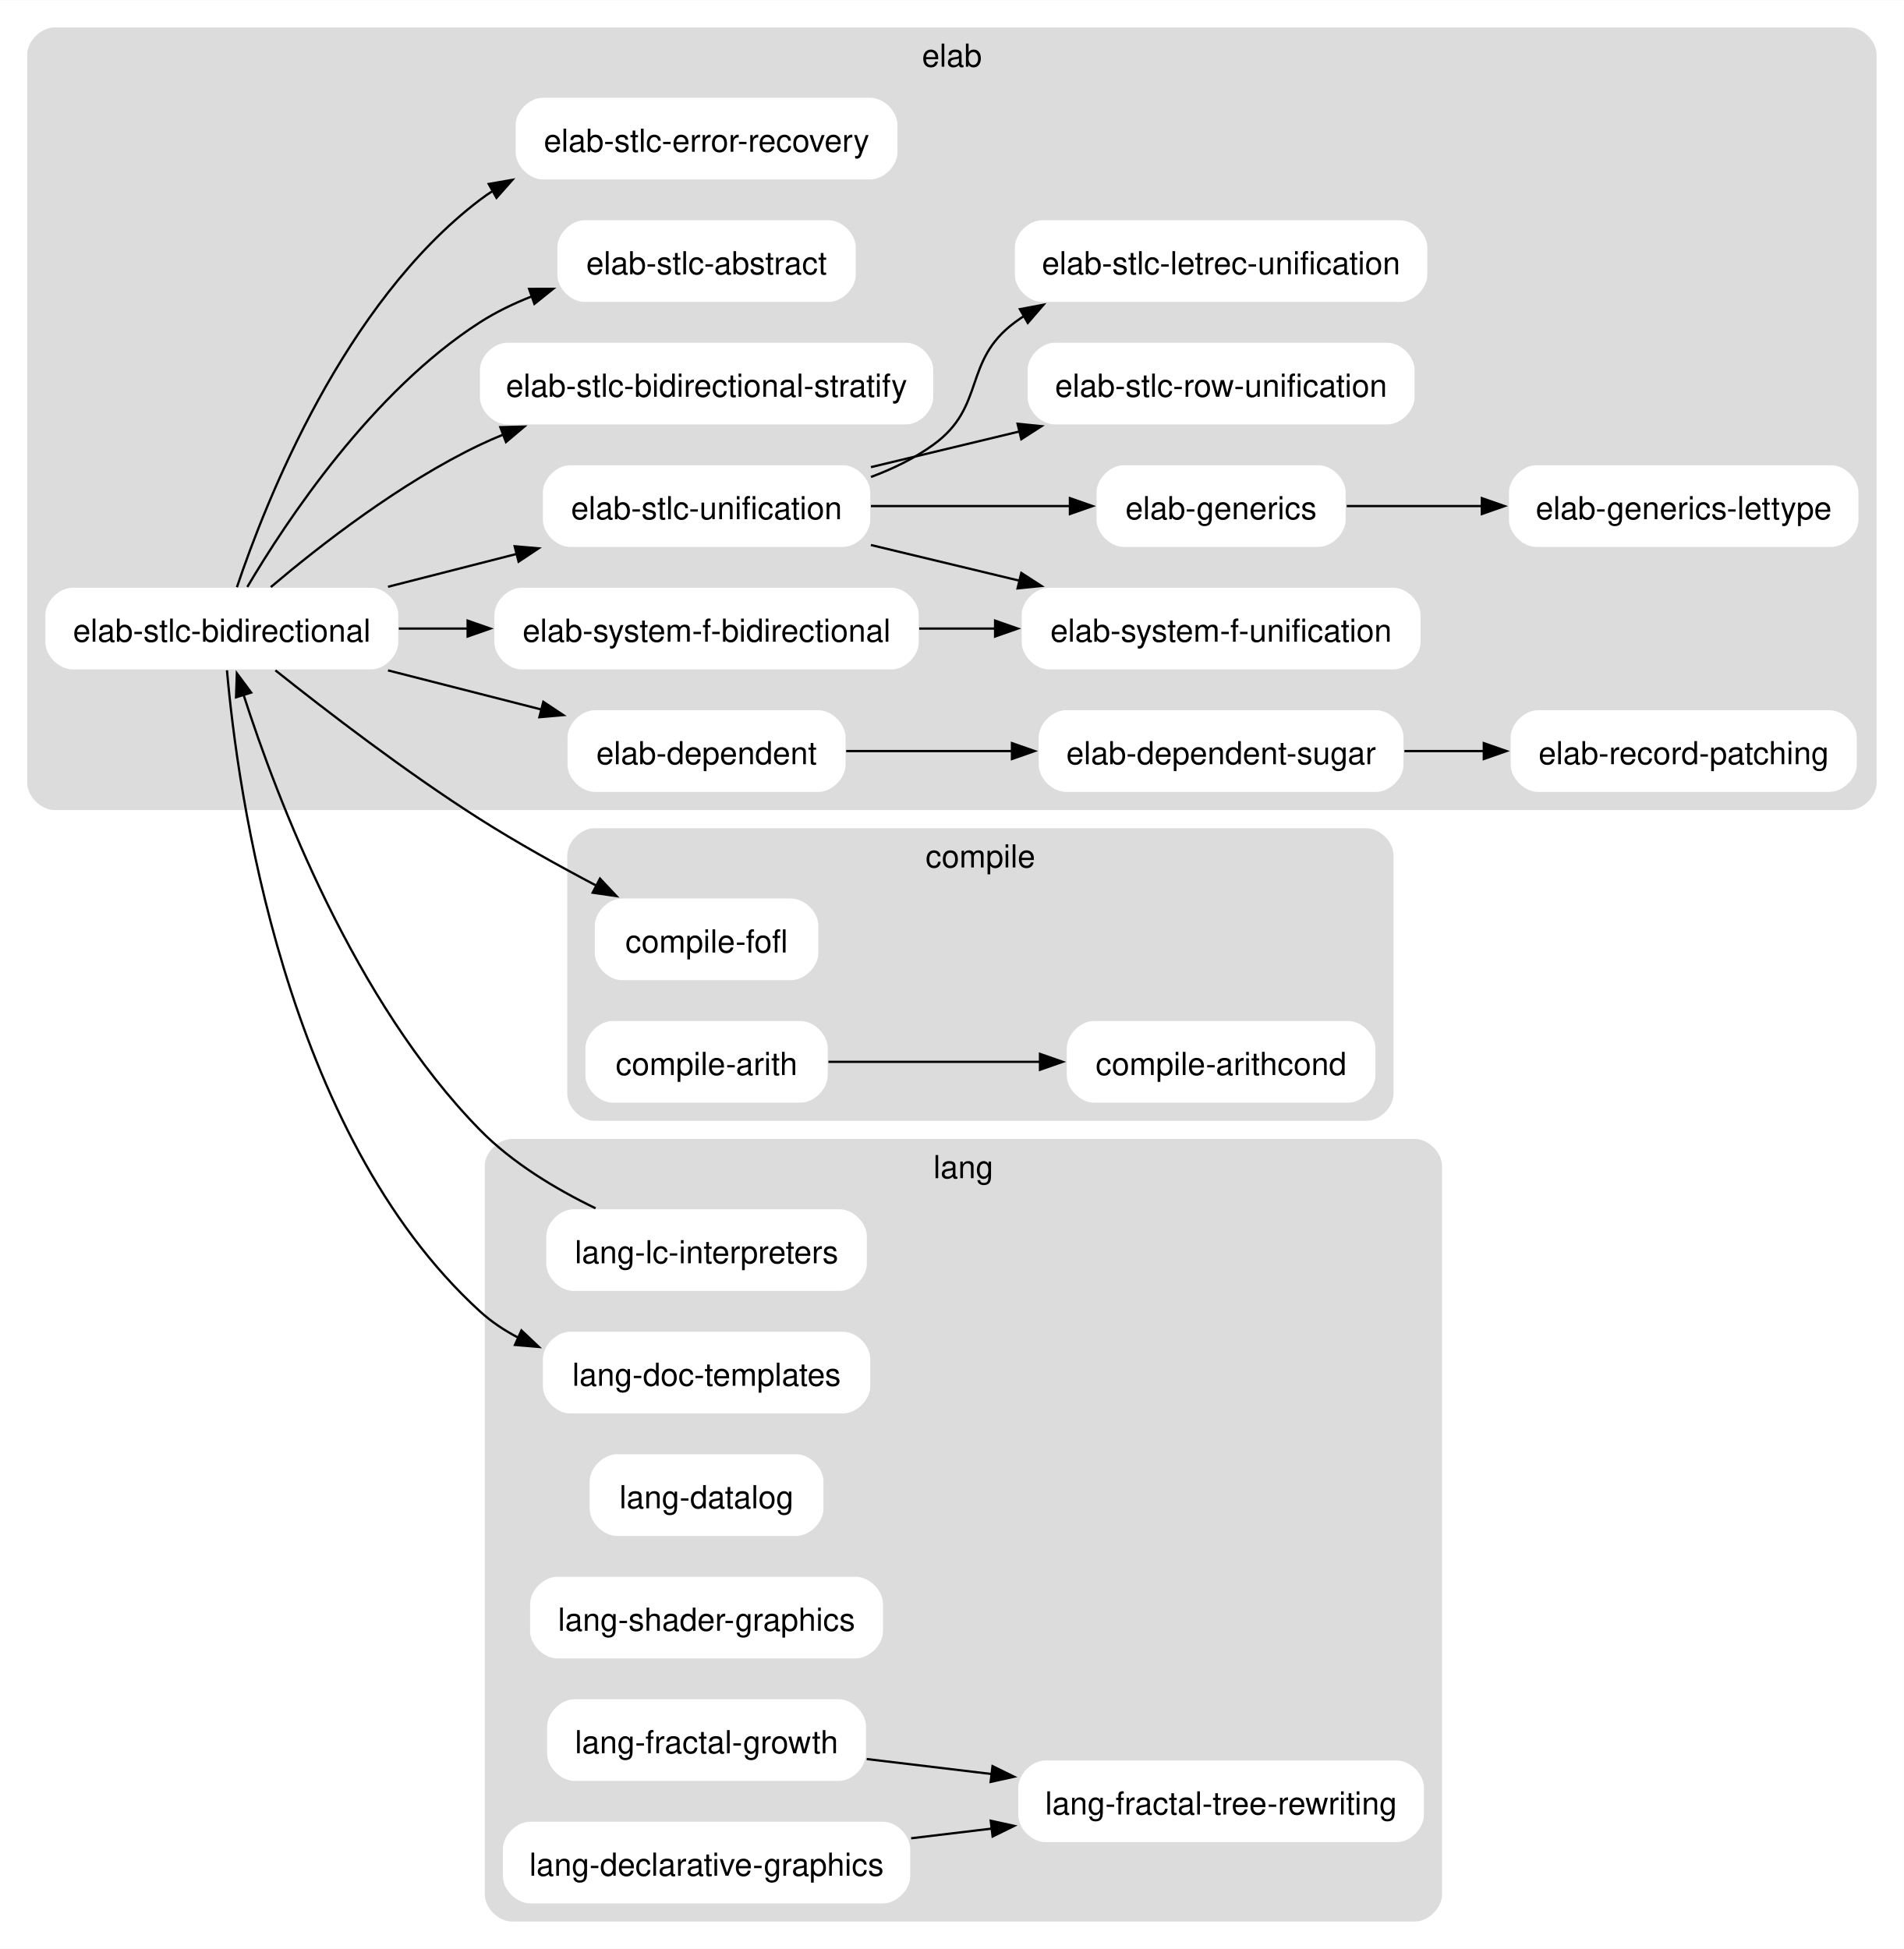
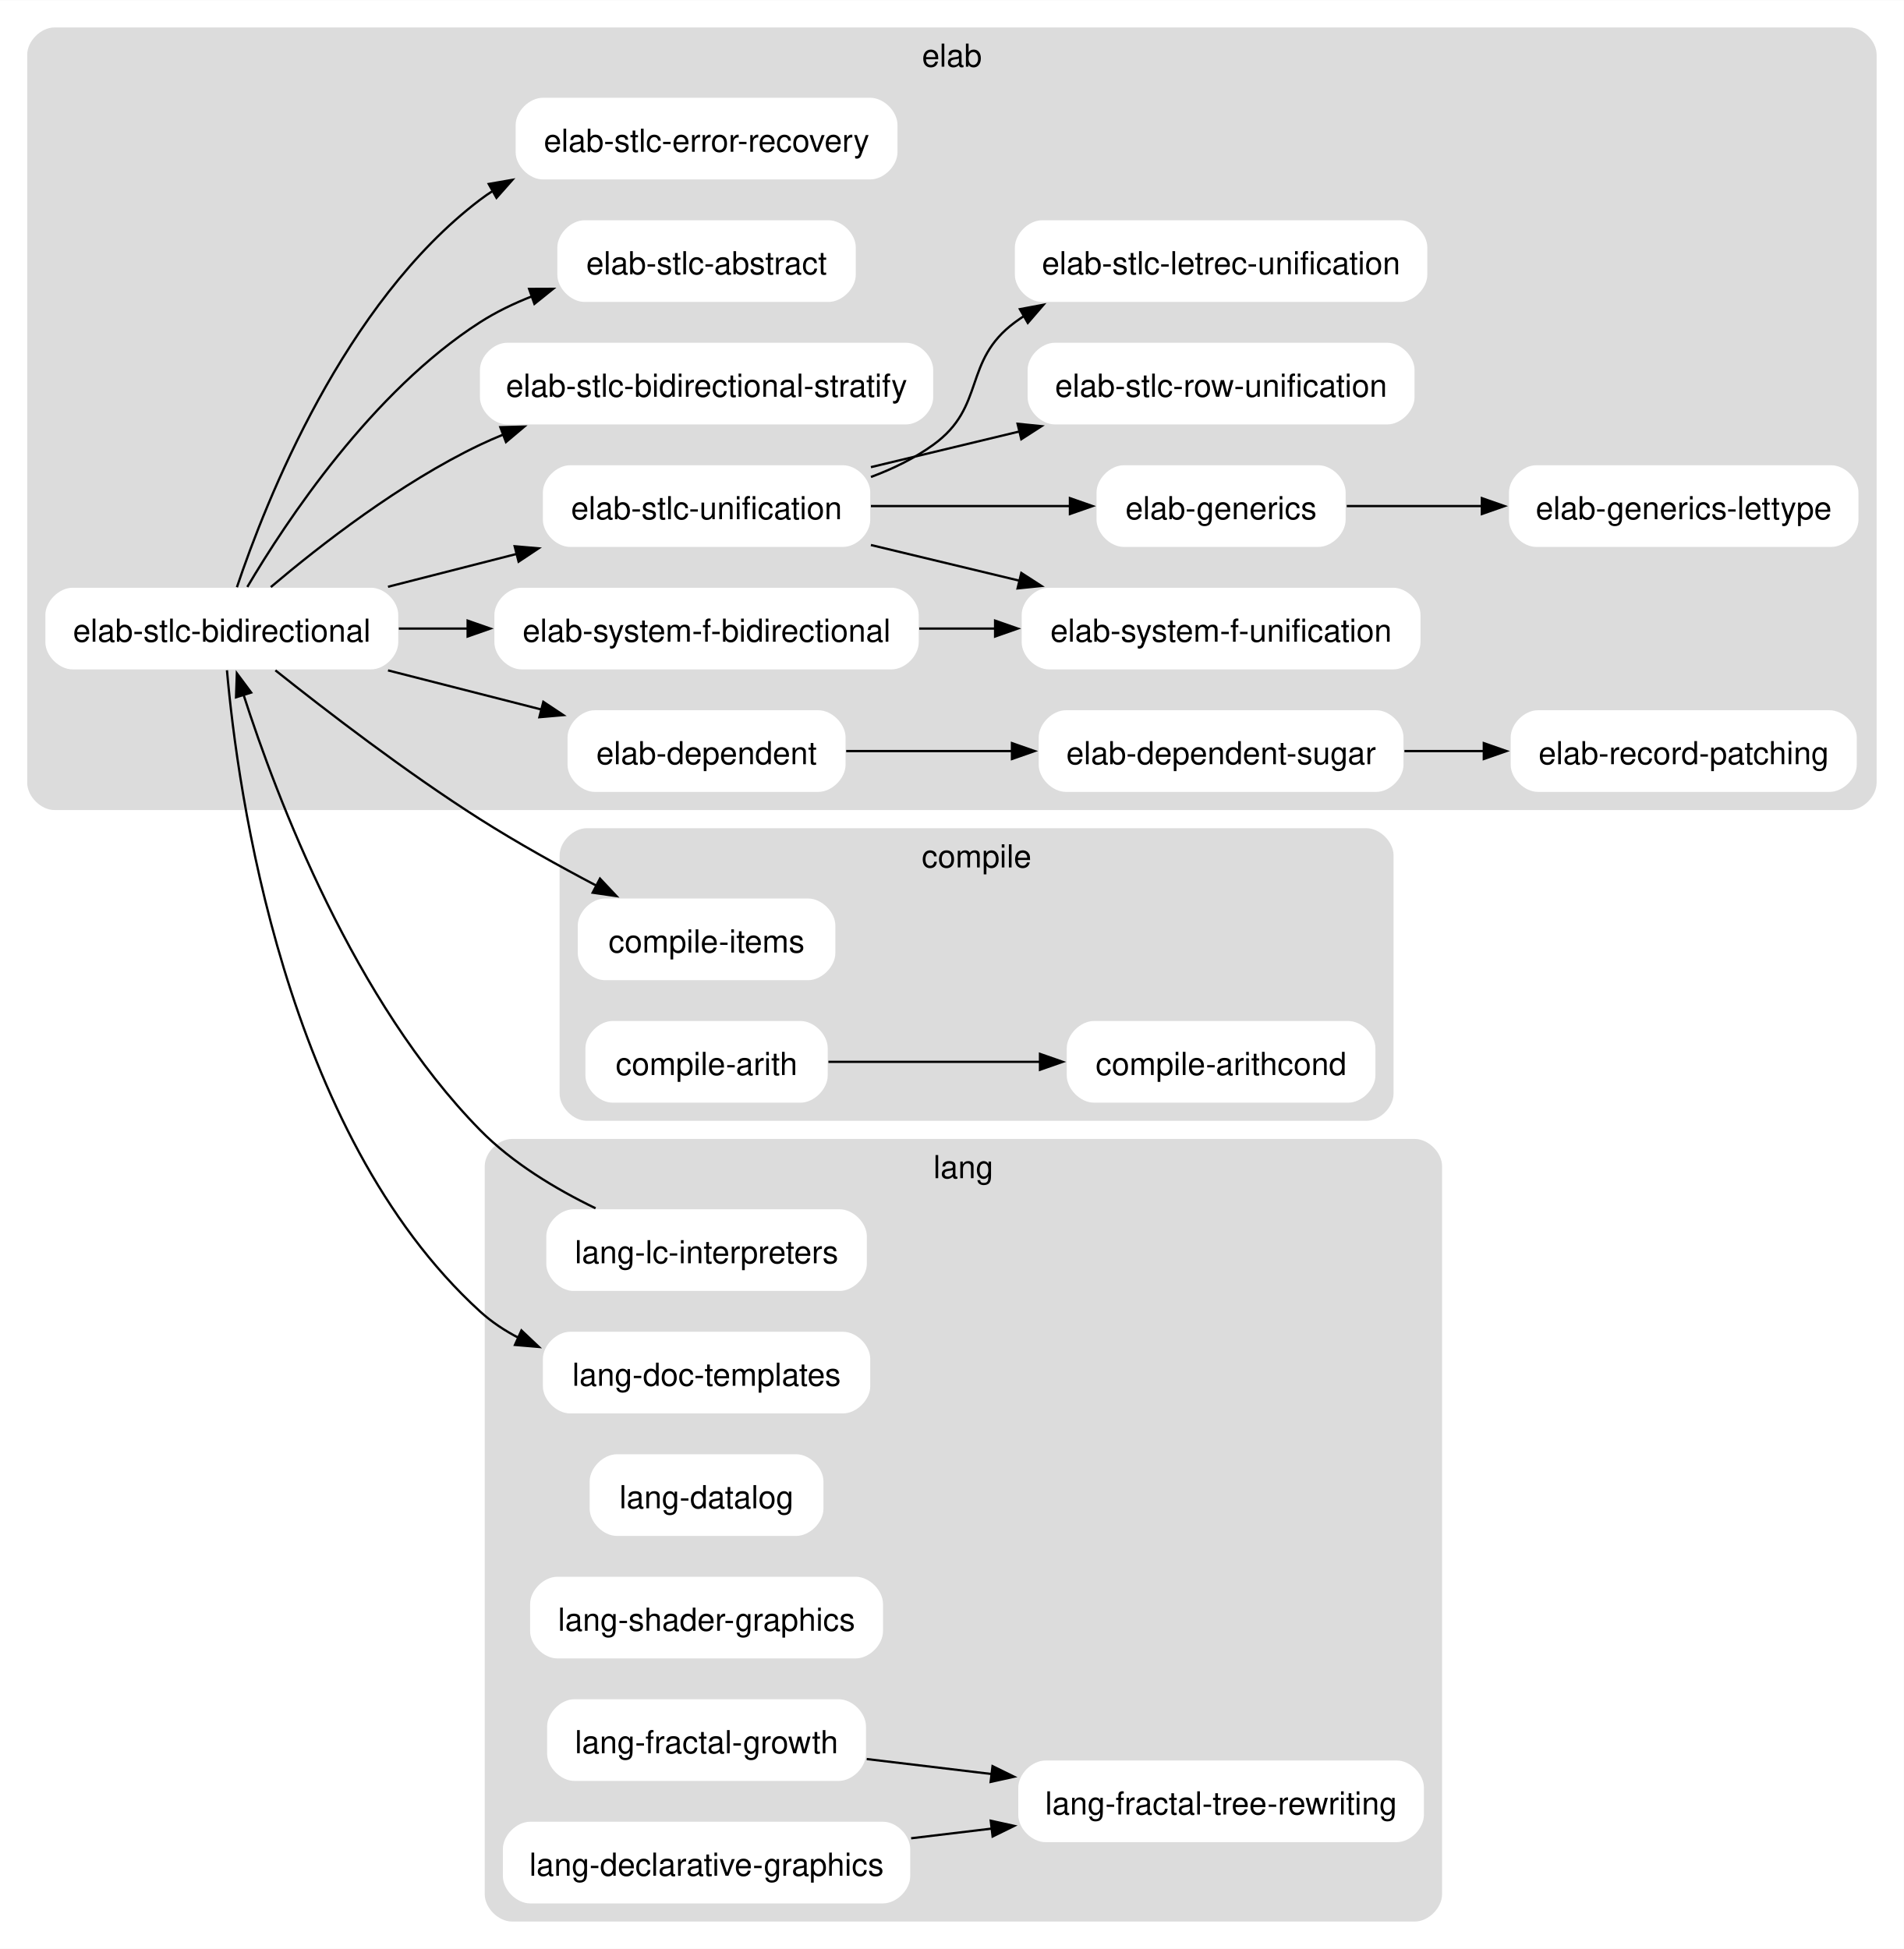
<svg xmlns="http://www.w3.org/2000/svg" width="839pt" height="859pt" viewBox="0.00 0.00 839.20 859.00">
  <g id="graph0" class="graph" transform="scale(1 1) rotate(0) translate(4 855)">
    <polygon fill="white" stroke="none" points="-4,4 -4,-855 835.2,-855 835.2,4 -4,4" />
    <g id="clust1" class="cluster">
      <path fill="gainsboro" stroke="none" d="M20,-498C20,-498 811.2,-498 811.2,-498 817.2,-498 823.2,-504 823.2,-510 823.2,-510 823.2,-831 823.2,-831 823.2,-837 817.2,-843 811.2,-843 811.2,-843 20,-843 20,-843 14,-843 8,-837 8,-831 8,-831 8,-510 8,-510 8,-504 14,-498 20,-498" />
      <text text-anchor="middle" x="415.6" y="-825.7" font-family="Helvetica,Arial,sans-serif" font-size="14.00">elab</text>
    </g>
    <g id="clust2" class="cluster">
-       <path fill="gainsboro" stroke="none" d="M258.05,-361C258.05,-361 598.27,-361 598.27,-361 604.27,-361 610.27,-367 610.27,-373 610.27,-373 610.27,-478 610.27,-478 610.27,-484 604.27,-490 598.27,-490 598.27,-490 258.05,-490 258.05,-490 252.05,-490 246.05,-484 246.05,-478 246.05,-478 246.05,-373 246.05,-373 246.05,-367 252.05,-361 258.05,-361" />
-       <text text-anchor="middle" x="428.16" y="-472.7" font-family="Helvetica,Arial,sans-serif" font-size="14.00">compile</text>
+       <path fill="gainsboro" stroke="none" d="M254.67,-361C254.67,-361 598.27,-361 598.27,-361 604.27,-361 610.27,-367 610.27,-373 610.27,-373 610.27,-478 610.27,-478 610.27,-484 604.27,-490 598.27,-490 598.27,-490 254.67,-490 254.67,-490 248.67,-490 242.67,-484 242.67,-478 242.67,-478 242.67,-373 242.67,-373 242.67,-367 248.67,-361 254.67,-361" />
+       <text text-anchor="middle" x="426.47" y="-472.7" font-family="Helvetica,Arial,sans-serif" font-size="14.00">compile</text>
    </g>
    <g id="clust3" class="cluster">
      <path fill="gainsboro" stroke="none" d="M221.67,-8C221.67,-8 619.65,-8 619.65,-8 625.65,-8 631.65,-14 631.65,-20 631.65,-20 631.65,-341 631.65,-341 631.65,-347 625.65,-353 619.65,-353 619.65,-353 221.67,-353 221.67,-353 215.67,-353 209.67,-347 209.67,-341 209.67,-341 209.67,-20 209.67,-20 209.67,-14 215.67,-8 221.67,-8" />
      <text text-anchor="middle" x="420.66" y="-335.7" font-family="Helvetica,Arial,sans-serif" font-size="14.00">lang</text>
    </g>
    <g id="node1" class="node">
      <path fill="white" stroke="none" d="M356.72,-542C356.72,-542 258.17,-542 258.17,-542 252.17,-542 246.17,-536 246.17,-530 246.17,-530 246.17,-518 246.17,-518 246.17,-512 252.17,-506 258.17,-506 258.17,-506 356.72,-506 356.72,-506 362.72,-506 368.72,-512 368.72,-518 368.72,-518 368.72,-530 368.72,-530 368.72,-536 362.72,-542 356.72,-542" />
      <text text-anchor="middle" x="307.45" y="-518.2" font-family="Helvetica,Arial,sans-serif" font-size="14.00">elab-dependent</text>
    </g>
    <g id="node2" class="node">
      <path fill="white" stroke="none" d="M602.65,-542C602.65,-542 465.85,-542 465.85,-542 459.85,-542 453.85,-536 453.85,-530 453.85,-530 453.85,-518 453.85,-518 453.85,-512 459.85,-506 465.85,-506 465.85,-506 602.65,-506 602.65,-506 608.65,-506 614.65,-512 614.65,-518 614.65,-518 614.65,-530 614.65,-530 614.65,-536 608.65,-542 602.65,-542" />
      <text text-anchor="middle" x="534.25" y="-518.2" font-family="Helvetica,Arial,sans-serif" font-size="14.00">elab-dependent-sugar</text>
    </g>
    <g id="edge15" class="edge">
      <path fill="none" stroke="black" d="M368.99,-524C391.54,-524 417.67,-524 442.35,-524" />
      <polygon fill="black" stroke="black" points="442.06,-527.5 452.06,-524 442.06,-520.5 442.06,-527.5" />
    </g>
    <g id="node3" class="node">
      <path fill="white" stroke="none" d="M802.45,-542C802.45,-542 673.9,-542 673.9,-542 667.9,-542 661.9,-536 661.9,-530 661.9,-530 661.9,-518 661.9,-518 661.9,-512 667.9,-506 673.9,-506 673.9,-506 802.45,-506 802.45,-506 808.45,-506 814.45,-512 814.45,-518 814.45,-518 814.45,-530 814.45,-530 814.45,-536 808.45,-542 802.45,-542" />
      <text text-anchor="middle" x="738.17" y="-518.2" font-family="Helvetica,Arial,sans-serif" font-size="14.00">elab-record-patching</text>
    </g>
    <g id="edge16" class="edge">
      <path fill="none" stroke="black" d="M615.06,-524C626.67,-524 638.67,-524 650.41,-524" />
      <polygon fill="black" stroke="black" points="650.05,-527.5 660.05,-524 650.05,-520.5 650.05,-527.5" />
    </g>
    <g id="node4" class="node">
      <path fill="white" stroke="none" d="M388.97,-596C388.97,-596 225.92,-596 225.92,-596 219.92,-596 213.92,-590 213.92,-584 213.92,-584 213.92,-572 213.92,-572 213.92,-566 219.92,-560 225.92,-560 225.92,-560 388.97,-560 388.97,-560 394.97,-560 400.97,-566 400.97,-572 400.97,-572 400.97,-584 400.97,-584 400.97,-590 394.97,-596 388.97,-596" />
      <text text-anchor="middle" x="307.45" y="-572.2" font-family="Helvetica,Arial,sans-serif" font-size="14.00">elab-system-f-bidirectional</text>
    </g>
    <g id="node5" class="node">
      <path fill="white" stroke="none" d="M610.15,-596C610.15,-596 458.35,-596 458.35,-596 452.35,-596 446.35,-590 446.35,-584 446.35,-584 446.35,-572 446.35,-572 446.35,-566 452.35,-560 458.35,-560 458.35,-560 610.15,-560 610.15,-560 616.15,-560 622.15,-566 622.15,-572 622.15,-572 622.15,-584 622.15,-584 622.15,-590 616.15,-596 610.15,-596" />
      <text text-anchor="middle" x="534.25" y="-572.2" font-family="Helvetica,Arial,sans-serif" font-size="14.00">elab-system-f-unification</text>
    </g>
    <g id="edge14" class="edge">
      <path fill="none" stroke="black" d="M401.18,-578C412.22,-578 423.53,-578 434.65,-578" />
      <polygon fill="black" stroke="black" points="434.63,-581.5 444.63,-578 434.63,-574.5 434.63,-581.5" />
    </g>
    <g id="node6" class="node">
      <path fill="white" stroke="none" d="M577.15,-650C577.15,-650 491.35,-650 491.35,-650 485.35,-650 479.35,-644 479.35,-638 479.35,-638 479.35,-626 479.35,-626 479.35,-620 485.35,-614 491.35,-614 491.35,-614 577.15,-614 577.15,-614 583.15,-614 589.15,-620 589.15,-626 589.15,-626 589.15,-638 589.15,-638 589.15,-644 583.15,-650 577.15,-650" />
      <text text-anchor="middle" x="534.25" y="-626.2" font-family="Helvetica,Arial,sans-serif" font-size="14.00">elab-generics</text>
    </g>
    <g id="node7" class="node">
      <path fill="white" stroke="none" d="M803.2,-650C803.2,-650 673.15,-650 673.15,-650 667.15,-650 661.15,-644 661.15,-638 661.15,-638 661.15,-626 661.15,-626 661.15,-620 667.15,-614 673.15,-614 673.15,-614 803.2,-614 803.2,-614 809.2,-614 815.2,-620 815.2,-626 815.2,-626 815.2,-638 815.2,-638 815.2,-644 809.2,-650 803.2,-650" />
      <text text-anchor="middle" x="738.17" y="-626.2" font-family="Helvetica,Arial,sans-serif" font-size="14.00">elab-generics-lettype</text>
    </g>
    <g id="edge13" class="edge">
      <path fill="none" stroke="black" d="M589.63,-632C607.97,-632 628.95,-632 649.21,-632" />
      <polygon fill="black" stroke="black" points="649.19,-635.5 659.19,-632 649.19,-628.5 649.19,-635.5" />
    </g>
    <g id="node8" class="node">
      <path fill="white" stroke="none" d="M159.55,-596C159.55,-596 28,-596 28,-596 22,-596 16,-590 16,-584 16,-584 16,-572 16,-572 16,-566 22,-560 28,-560 28,-560 159.55,-560 159.55,-560 165.55,-560 171.55,-566 171.55,-572 171.55,-572 171.55,-584 171.55,-584 171.55,-590 165.55,-596 159.55,-596" />
      <text text-anchor="middle" x="93.77" y="-572.2" font-family="Helvetica,Arial,sans-serif" font-size="14.00">elab-stlc-bidirectional</text>
    </g>
    <g id="edge6" class="edge">
      <path fill="none" stroke="black" d="M167.03,-559.57C188.96,-553.97 213.03,-547.83 234.91,-542.25" />
      <polygon fill="black" stroke="black" points="235.49,-545.71 244.32,-539.85 233.76,-538.93 235.49,-545.71" />
    </g>
    <g id="edge5" class="edge">
      <path fill="none" stroke="black" d="M171.79,-578C181.67,-578 191.91,-578 202.13,-578" />
      <polygon fill="black" stroke="black" points="202.13,-581.5 212.13,-578 202.13,-574.5 202.13,-581.5" />
    </g>
    <g id="node9" class="node">
      <path fill="white" stroke="none" d="M367.6,-650C367.6,-650 247.3,-650 247.3,-650 241.3,-650 235.3,-644 235.3,-638 235.3,-638 235.3,-626 235.3,-626 235.3,-620 241.3,-614 247.3,-614 247.3,-614 367.6,-614 367.6,-614 373.6,-614 379.6,-620 379.6,-626 379.6,-626 379.6,-638 379.6,-638 379.6,-644 373.6,-650 367.6,-650" />
      <text text-anchor="middle" x="307.45" y="-626.2" font-family="Helvetica,Arial,sans-serif" font-size="14.00">elab-stlc-unification</text>
    </g>
    <g id="edge3" class="edge">
      <path fill="none" stroke="black" d="M167.03,-596.43C185.35,-601.11 205.17,-606.16 223.96,-610.96" />
      <polygon fill="black" stroke="black" points="222.86,-614.29 233.41,-613.37 224.59,-607.5 222.86,-614.29" />
    </g>
    <g id="node10" class="node">
      <path fill="white" stroke="none" d="M395.35,-704C395.35,-704 219.55,-704 219.55,-704 213.55,-704 207.55,-698 207.55,-692 207.55,-692 207.55,-680 207.55,-680 207.55,-674 213.55,-668 219.55,-668 219.55,-668 395.35,-668 395.35,-668 401.35,-668 407.35,-674 407.35,-680 407.35,-680 407.35,-692 407.35,-692 407.35,-698 401.35,-704 395.35,-704" />
      <text text-anchor="middle" x="307.45" y="-680.2" font-family="Helvetica,Arial,sans-serif" font-size="14.00">elab-stlc-bidirectional-stratify</text>
    </g>
    <g id="edge2" class="edge">
      <path fill="none" stroke="black" d="M115.37,-596.29C136.94,-614.57 172.51,-642.3 207.55,-659 210.88,-660.59 214.33,-662.1 217.84,-663.53" />
      <polygon fill="black" stroke="black" points="216.54,-666.78 227.13,-667.05 219.03,-660.23 216.54,-666.78" />
    </g>
    <g id="node11" class="node">
      <path fill="white" stroke="none" d="M361.22,-758C361.22,-758 253.67,-758 253.67,-758 247.67,-758 241.67,-752 241.67,-746 241.67,-746 241.67,-734 241.67,-734 241.67,-728 247.67,-722 253.67,-722 253.67,-722 361.22,-722 361.22,-722 367.22,-722 373.22,-728 373.22,-734 373.22,-734 373.22,-746 373.22,-746 373.22,-752 367.22,-758 361.22,-758" />
      <text text-anchor="middle" x="307.45" y="-734.2" font-family="Helvetica,Arial,sans-serif" font-size="14.00">elab-stlc-abstract</text>
    </g>
    <g id="edge4" class="edge">
      <path fill="none" stroke="black" d="M105.02,-596.35C122.28,-625.57 160.01,-682.48 207.55,-713 214.63,-717.55 222.47,-721.33 230.55,-724.49" />
      <polygon fill="black" stroke="black" points="229.23,-727.74 239.83,-727.78 231.57,-721.14 229.23,-727.74" />
    </g>
    <g id="node14" class="node">
      <path fill="white" stroke="none" d="M379.6,-812C379.6,-812 235.3,-812 235.3,-812 229.3,-812 223.3,-806 223.3,-800 223.3,-800 223.3,-788 223.3,-788 223.3,-782 229.3,-776 235.3,-776 235.3,-776 379.6,-776 379.6,-776 385.6,-776 391.6,-782 391.6,-788 391.6,-788 391.6,-800 391.6,-800 391.6,-806 385.6,-812 379.6,-812" />
      <text text-anchor="middle" x="307.45" y="-788.2" font-family="Helvetica,Arial,sans-serif" font-size="14.00">elab-stlc-error-recovery</text>
    </g>
    <g id="edge1" class="edge">
      <path fill="none" stroke="black" d="M100.43,-596.23C113.14,-634.09 147.61,-721.47 207.55,-767 209.51,-768.49 211.54,-769.89 213.64,-771.22" />
      <polygon fill="black" stroke="black" points="211.43,-774 221.87,-775.82 214.85,-767.89 211.43,-774" />
    </g>
    <g id="node17" class="node">
-       <path fill="white" stroke="none" d="M344.72,-459C344.72,-459 270.17,-459 270.17,-459 264.17,-459 258.17,-453 258.17,-447 258.17,-447 258.17,-435 258.17,-435 258.17,-429 264.17,-423 270.17,-423 270.17,-423 344.72,-423 344.72,-423 350.72,-423 356.72,-429 356.72,-435 356.72,-435 356.72,-447 356.72,-447 356.72,-453 350.72,-459 344.72,-459" />
-       <text text-anchor="middle" x="307.45" y="-435.2" font-family="Helvetica,Arial,sans-serif" font-size="14.00">compile-fofl</text>
+       <path fill="white" stroke="none" d="M352.22,-459C352.22,-459 262.67,-459 262.67,-459 256.67,-459 250.67,-453 250.67,-447 250.67,-447 250.67,-435 250.67,-435 250.67,-429 256.67,-423 262.67,-423 262.67,-423 352.22,-423 352.22,-423 358.22,-423 364.22,-429 364.22,-435 364.22,-435 364.22,-447 364.22,-447 364.22,-453 358.22,-459 352.22,-459" />
+       <text text-anchor="middle" x="307.45" y="-435.2" font-family="Helvetica,Arial,sans-serif" font-size="14.00">compile-items</text>
    </g>
    <g id="edge8" class="edge">
      <path fill="none" stroke="black" d="M117.39,-559.59C139.67,-541.84 174.99,-514.69 207.55,-494 223.89,-483.62 242.45,-473.31 259.04,-464.58" />
      <polygon fill="black" stroke="black" points="260.47,-467.78 267.73,-460.06 257.24,-461.57 260.47,-467.78" />
    </g>
    <g id="node23" class="node">
      <path fill="white" stroke="none" d="M367.6,-268C367.6,-268 247.3,-268 247.3,-268 241.3,-268 235.3,-262 235.3,-256 235.3,-256 235.3,-244 235.3,-244 235.3,-238 241.3,-232 247.3,-232 247.3,-232 367.6,-232 367.6,-232 373.6,-232 379.6,-238 379.6,-244 379.6,-244 379.6,-256 379.6,-256 379.6,-262 373.6,-268 367.6,-268" />
      <text text-anchor="middle" x="307.45" y="-244.2" font-family="Helvetica,Arial,sans-serif" font-size="14.00">lang-doc-templates</text>
    </g>
    <g id="edge7" class="edge">
      <path fill="none" stroke="black" d="M96.04,-559.61C100.64,-507.2 121.17,-355.78 207.55,-277 212.68,-272.32 218.55,-268.43 224.81,-265.22" />
      <polygon fill="black" stroke="black" points="225.85,-268.59 233.54,-261.31 222.99,-262.2 225.85,-268.59" />
    </g>
    <g id="edge12" class="edge">
      <path fill="none" stroke="black" d="M379.89,-614.84C400.78,-609.82 423.87,-604.27 445.65,-599.04" />
      <polygon fill="black" stroke="black" points="446.18,-602.52 455.08,-596.78 444.54,-595.71 446.18,-602.52" />
    </g>
    <g id="edge11" class="edge">
      <path fill="none" stroke="black" d="M379.89,-632C408.01,-632 440.1,-632 467.63,-632" />
      <polygon fill="black" stroke="black" points="467.61,-635.5 477.61,-632 467.61,-628.5 467.61,-635.5" />
    </g>
    <g id="node12" class="node">
      <path fill="white" stroke="none" d="M607.52,-704C607.52,-704 460.97,-704 460.97,-704 454.97,-704 448.97,-698 448.97,-692 448.97,-692 448.97,-680 448.97,-680 448.97,-674 454.97,-668 460.97,-668 460.97,-668 607.52,-668 607.52,-668 613.52,-668 619.52,-674 619.52,-680 619.52,-680 619.52,-692 619.52,-692 619.52,-698 613.52,-704 607.52,-704" />
      <text text-anchor="middle" x="534.25" y="-680.2" font-family="Helvetica,Arial,sans-serif" font-size="14.00">elab-stlc-row-unification</text>
    </g>
    <g id="edge10" class="edge">
      <path fill="none" stroke="black" d="M379.89,-649.16C400.78,-654.18 423.87,-659.73 445.65,-664.96" />
      <polygon fill="black" stroke="black" points="444.54,-668.29 455.08,-667.22 446.18,-661.48 444.54,-668.29" />
    </g>
    <g id="node13" class="node">
      <path fill="white" stroke="none" d="M613.15,-758C613.15,-758 455.35,-758 455.35,-758 449.35,-758 443.35,-752 443.35,-746 443.35,-746 443.35,-734 443.35,-734 443.35,-728 449.35,-722 455.35,-722 455.35,-722 613.15,-722 613.15,-722 619.15,-722 625.15,-728 625.15,-734 625.15,-734 625.15,-746 625.15,-746 625.15,-752 619.15,-758 613.15,-758" />
      <text text-anchor="middle" x="534.25" y="-734.2" font-family="Helvetica,Arial,sans-serif" font-size="14.00">elab-stlc-letrec-unification</text>
    </g>
    <g id="edge9" class="edge">
      <path fill="none" stroke="black" d="M379.91,-644.83C389.65,-648.44 399.12,-653.07 407.35,-659 430.75,-675.87 420.17,-695.84 443.35,-713 444.7,-714 446.09,-714.96 447.51,-715.89" />
      <polygon fill="black" stroke="black" points="445.56,-718.81 455.97,-720.76 449.05,-712.74 445.56,-718.81" />
    </g>
    <g id="node15" class="node">
      <path fill="white" stroke="none" d="M348.85,-405C348.85,-405 266.05,-405 266.05,-405 260.05,-405 254.05,-399 254.05,-393 254.05,-393 254.05,-381 254.05,-381 254.05,-375 260.05,-369 266.05,-369 266.05,-369 348.85,-369 348.85,-369 354.85,-369 360.85,-375 360.85,-381 360.85,-381 360.85,-393 360.85,-393 360.85,-399 354.85,-405 348.85,-405" />
      <text text-anchor="middle" x="307.45" y="-381.2" font-family="Helvetica,Arial,sans-serif" font-size="14.00">compile-arith</text>
    </g>
    <g id="node16" class="node">
      <path fill="white" stroke="none" d="M590.27,-405C590.27,-405 478.22,-405 478.22,-405 472.22,-405 466.22,-399 466.22,-393 466.22,-393 466.22,-381 466.22,-381 466.22,-375 472.22,-369 478.22,-369 478.22,-369 590.27,-369 590.27,-369 596.27,-369 602.27,-375 602.27,-381 602.27,-381 602.27,-393 602.27,-393 602.27,-399 596.27,-405 590.27,-405" />
      <text text-anchor="middle" x="534.25" y="-381.2" font-family="Helvetica,Arial,sans-serif" font-size="14.00">compile-arithcond</text>
    </g>
    <g id="edge17" class="edge">
      <path fill="none" stroke="black" d="M361.16,-387C389.01,-387 423.76,-387 454.72,-387" />
      <polygon fill="black" stroke="black" points="454.42,-390.5 464.42,-387 454.42,-383.5 454.42,-390.5" />
    </g>
    <g id="node18" class="node">
      <path fill="white" stroke="none" d="M385.22,-52C385.22,-52 229.67,-52 229.67,-52 223.67,-52 217.67,-46 217.67,-40 217.67,-40 217.67,-28 217.67,-28 217.67,-22 223.67,-16 229.67,-16 229.67,-16 385.22,-16 385.22,-16 391.22,-16 397.22,-22 397.22,-28 397.22,-28 397.22,-40 397.22,-40 397.22,-46 391.22,-52 385.22,-52" />
      <text text-anchor="middle" x="307.45" y="-28.2" font-family="Helvetica,Arial,sans-serif" font-size="14.00">lang-declarative-graphics</text>
    </g>
    <g id="node20" class="node">
      <path fill="white" stroke="none" d="M611.65,-79C611.65,-79 456.85,-79 456.85,-79 450.85,-79 444.85,-73 444.85,-67 444.85,-67 444.85,-55 444.85,-55 444.85,-49 450.85,-43 456.85,-43 456.85,-43 611.65,-43 611.65,-43 617.65,-43 623.65,-49 623.65,-55 623.65,-55 623.65,-67 623.65,-67 623.65,-73 617.65,-79 611.65,-79" />
      <text text-anchor="middle" x="534.25" y="-55.2" font-family="Helvetica,Arial,sans-serif" font-size="14.00">lang-fractal-tree-rewriting</text>
    </g>
    <g id="edge20" class="edge">
      <path fill="none" stroke="black" d="M397.62,-44.71C409.32,-46.12 421.38,-47.56 433.25,-48.99" />
      <polygon fill="black" stroke="black" points="432.71,-52.45 443.05,-50.17 433.54,-45.5 432.71,-52.45" />
    </g>
    <g id="node19" class="node">
      <path fill="white" stroke="none" d="M365.72,-106C365.72,-106 249.17,-106 249.17,-106 243.17,-106 237.17,-100 237.17,-94 237.17,-94 237.17,-82 237.17,-82 237.17,-76 243.17,-70 249.17,-70 249.17,-70 365.72,-70 365.72,-70 371.72,-70 377.72,-76 377.72,-82 377.72,-82 377.72,-94 377.72,-94 377.72,-100 371.72,-106 365.72,-106" />
      <text text-anchor="middle" x="307.45" y="-82.2" font-family="Helvetica,Arial,sans-serif" font-size="14.00">lang-fractal-growth</text>
    </g>
    <g id="edge19" class="edge">
      <path fill="none" stroke="black" d="M378.04,-79.64C395.53,-77.54 414.64,-75.25 433.29,-73.01" />
      <polygon fill="black" stroke="black" points="433.5,-76.51 443.01,-71.84 432.66,-69.56 433.5,-76.51" />
    </g>
    <g id="node21" class="node">
      <path fill="white" stroke="none" d="M373.22,-160C373.22,-160 241.67,-160 241.67,-160 235.67,-160 229.67,-154 229.67,-148 229.67,-148 229.67,-136 229.67,-136 229.67,-130 235.67,-124 241.67,-124 241.67,-124 373.22,-124 373.22,-124 379.22,-124 385.22,-130 385.22,-136 385.22,-136 385.22,-148 385.22,-148 385.22,-154 379.22,-160 373.22,-160" />
      <text text-anchor="middle" x="307.45" y="-136.2" font-family="Helvetica,Arial,sans-serif" font-size="14.00">lang-shader-graphics</text>
    </g>
    <g id="node22" class="node">
      <path fill="white" stroke="none" d="M346.97,-214C346.97,-214 267.92,-214 267.92,-214 261.92,-214 255.92,-208 255.92,-202 255.92,-202 255.92,-190 255.92,-190 255.92,-184 261.92,-178 267.92,-178 267.92,-178 346.97,-178 346.97,-178 352.97,-178 358.97,-184 358.97,-190 358.97,-190 358.97,-202 358.97,-202 358.97,-208 352.97,-214 346.97,-214" />
      <text text-anchor="middle" x="307.45" y="-190.2" font-family="Helvetica,Arial,sans-serif" font-size="14.00">lang-datalog</text>
    </g>
    <g id="node24" class="node">
      <path fill="white" stroke="none" d="M366.1,-322C366.1,-322 248.8,-322 248.8,-322 242.8,-322 236.8,-316 236.8,-310 236.8,-310 236.8,-298 236.8,-298 236.8,-292 242.8,-286 248.8,-286 248.8,-286 366.1,-286 366.1,-286 372.1,-286 378.1,-292 378.1,-298 378.1,-298 378.1,-310 378.1,-310 378.1,-316 372.1,-322 366.1,-322" />
      <text text-anchor="middle" x="307.45" y="-298.2" font-family="Helvetica,Arial,sans-serif" font-size="14.00">lang-lc-interpreters</text>
    </g>
    <g id="edge18" class="edge">
      <path fill="none" stroke="black" d="M258.51,-322.44C240.89,-330.96 221.8,-342.46 207.55,-357 152.08,-413.6 118.09,-502.99 103.36,-548.81" />
      <polygon fill="black" stroke="black" points="100.04,-547.7 100.4,-558.29 106.72,-549.79 100.04,-547.7" />
    </g>
  </g>
</svg>
